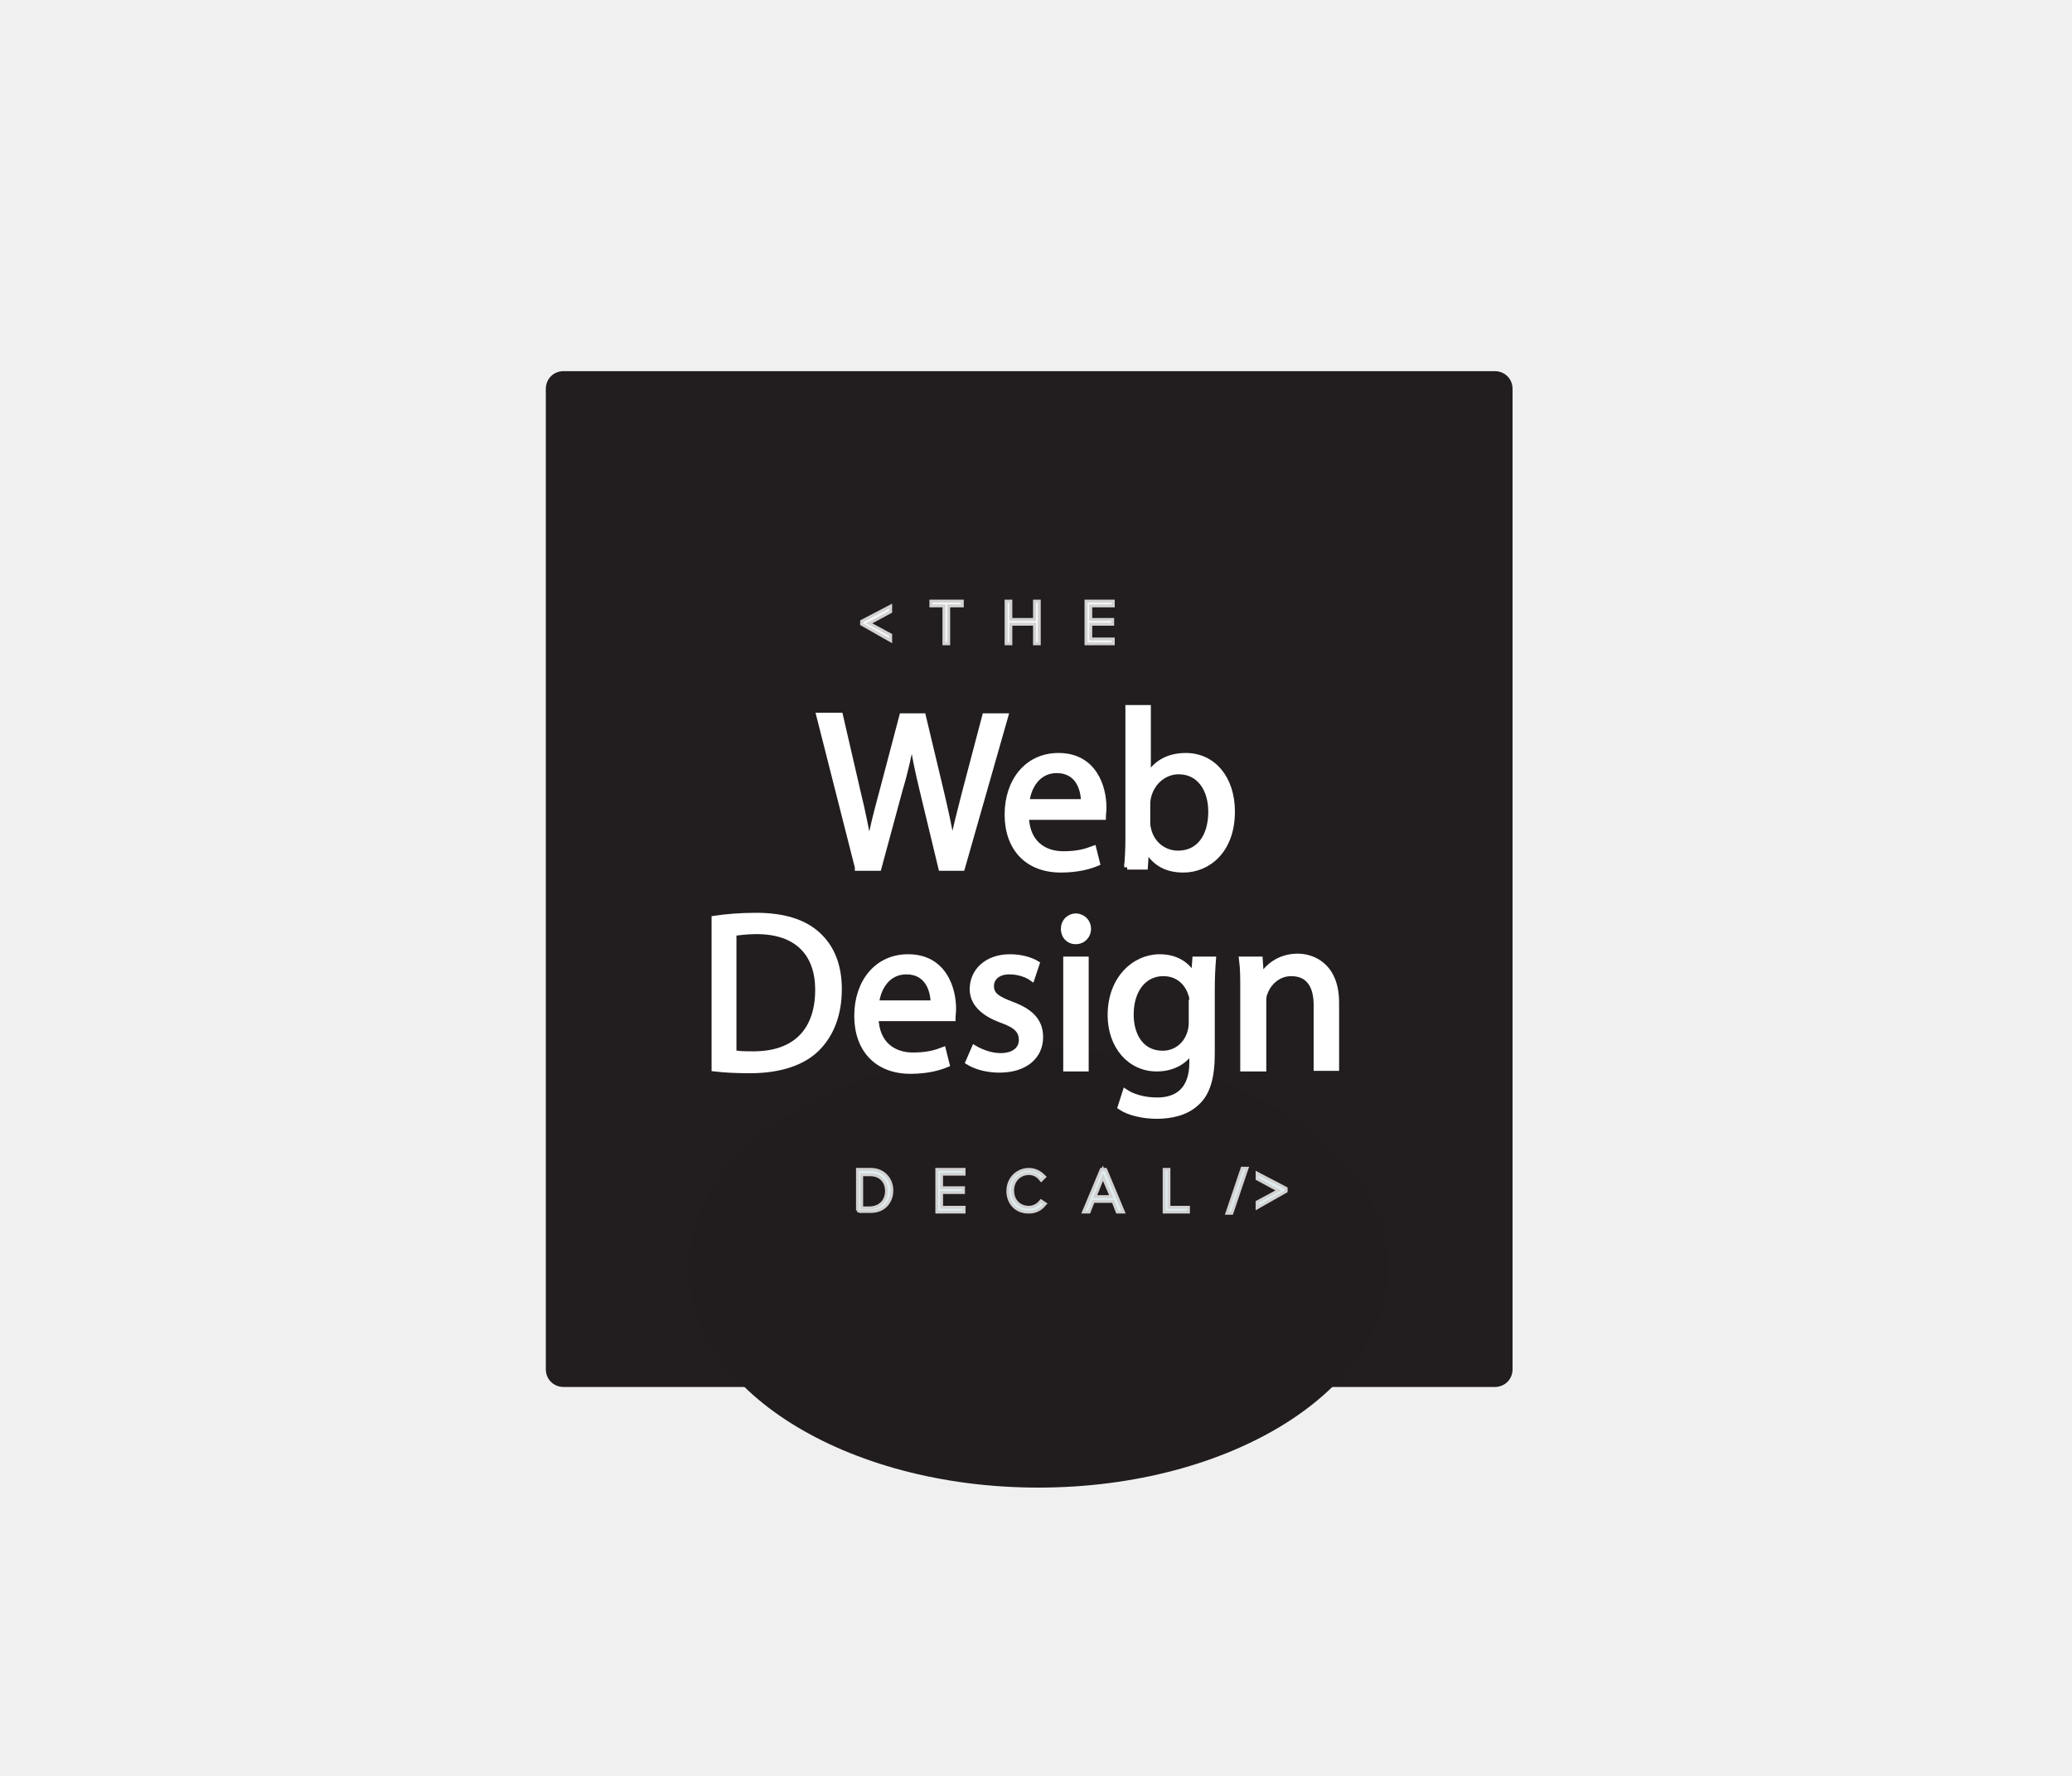
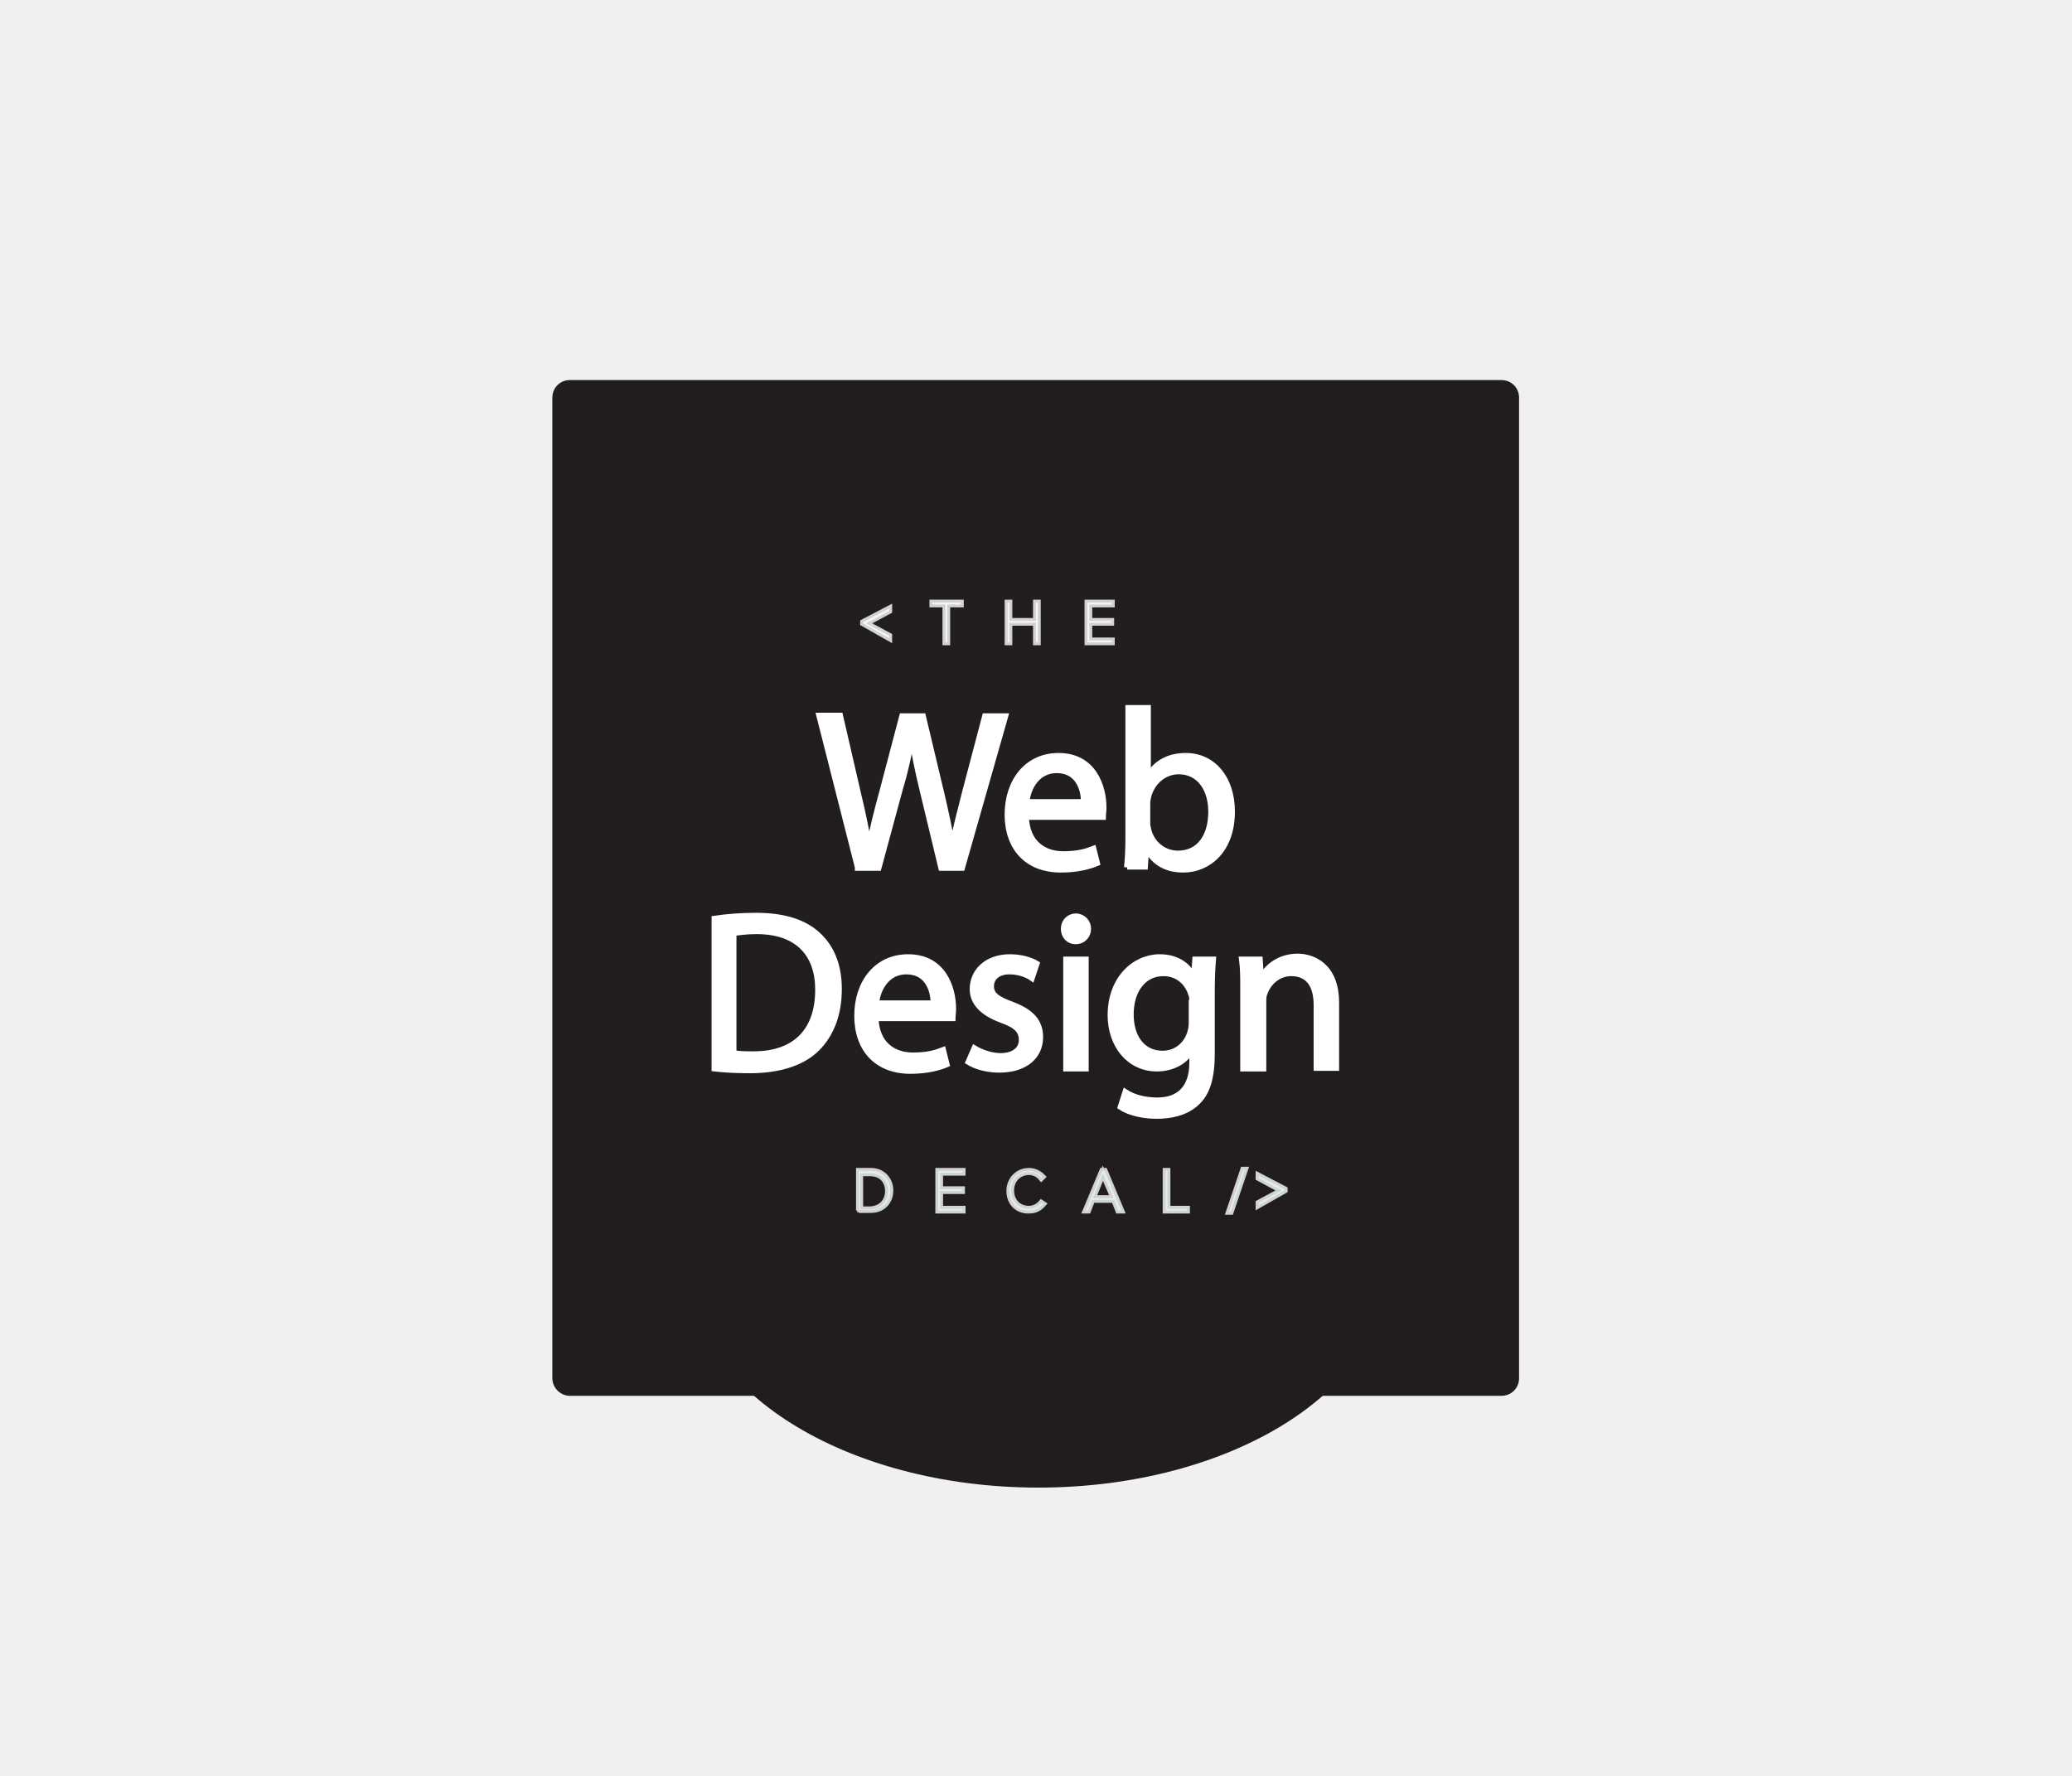
<svg xmlns="http://www.w3.org/2000/svg" version="1.1" id="Layer_1" x="0px" y="0px" viewBox="0 0 350 300" enable-background="new 0 0 350 300" xml:space="preserve">
  <g id="Layer_1_1_">
    <rect fill="none" width="350" height="300" />
-     <path fill="#221E1F" d="M92.2,231.3V65.7c0-1.7,1.3-3,3-3h157.3c1.7,0,3,1.3,3,3v165.6c0,1.7-1.3,3-3,3H95.2   C93.5,234.3,92.2,233,92.2,231.3z" />
+     <path fill="#221E1F" d="M93.3,232.8V67.2c0-1.7,1.3-3,3-3h157.3c1.7,0,3,1.3,3,3v165.6c0,1.7-1.3,3-3,3H96.3   C94.7,235.8,93.3,234.5,93.3,232.8z" />
    <ellipse fill="#211D1E" cx="175.4" cy="214.3" rx="59" ry="37" />
    <g opacity="0.8" enable-background="new    ">
      <path fill="#FFFFFF" d="M145.8,105.3v-0.2l4.4-2.3v0.4l-3.9,2.1l3.9,2.1v0.4L145.8,105.3z" />
      <path fill="#FFFFFF" d="M159.7,108.5v-6.4h-2.2v-0.3h4.8v0.3H160v6.4H159.7z" />
      <path fill="#FFFFFF" d="M175,108.5v-3.3h-4.5v3.3h-0.3v-6.7h0.3v3.1h4.5v-3.1h0.3v6.7H175z" />
      <path fill="#FFFFFF" d="M183.7,108.5v-6.7h4.1v0.3H184v2.8h3.7v0.3H184v3h3.8v0.3H183.7z" />
    </g>
    <g opacity="0.8" enable-background="new    ">
      <path fill="none" stroke="#FFFFFF" stroke-miterlimit="10" d="M145.8,105.3v-0.2l4.4-2.3v0.4l-3.9,2.1l3.9,2.1v0.4L145.8,105.3z" />
      <path fill="none" stroke="#FFFFFF" stroke-miterlimit="10" d="M159.7,108.5v-6.4h-2.2v-0.3h4.8v0.3H160v6.4H159.7z" />
      <path fill="none" stroke="#FFFFFF" stroke-miterlimit="10" d="M175,108.5v-3.3h-4.5v3.3h-0.3v-6.7h0.3v3.1h4.5v-3.1h0.3v6.7H175z" />
      <path fill="none" stroke="#FFFFFF" stroke-miterlimit="10" d="M183.7,108.5v-6.7h4.1v0.3H184v2.8h3.7v0.3H184v3h3.8v0.3H183.7z" />
    </g>
    <g opacity="0" enable-background="new    ">
      <path fill="#1F1C1D" d="M195.3,107.6v-0.4l3.9-2.1l-3.9-2.1v-0.4l4.4,2.3v0.2L195.3,107.6z" />
    </g>
    <g opacity="0" enable-background="new    ">
      <path fill="none" stroke="#FFFFFF" stroke-miterlimit="10" d="M195.3,107.6v-0.4l3.9-2.1l-3.9-2.1v-0.4l4.4,2.3v0.2L195.3,107.6z" />
    </g>
    <g enable-background="new    ">
	</g>
    <g enable-background="new    ">
	</g>
    <g enable-background="new    ">
      <path fill="#FFFFFF" d="M144.9,146.5l-6.5-25.6h3.5l3,13c0.8,3.2,1.4,6.4,1.9,8.9h0.1c0.4-2.5,1.2-5.6,2.1-8.9l3.4-12.9h3.5    l3.1,13c0.7,3,1.4,6.1,1.8,8.8h0.1c0.5-2.8,1.3-5.7,2.1-8.9l3.4-12.9h3.4l-7.3,25.6h-3.5l-3.2-13.3c-0.8-3.3-1.3-5.8-1.7-8.4h-0.1    c-0.5,2.5-1,5.1-2,8.4l-3.6,13.3H144.9z" />
      <path fill="#FFFFFF" d="M173.3,137.9c0.1,4.5,3,6.4,6.3,6.4c2.4,0,3.8-0.4,5.1-0.9l0.6,2.4c-1.2,0.5-3.2,1.1-6.1,1.1    c-5.7,0-9-3.7-9-9.3s3.3-9.9,8.6-9.9c6,0,7.6,5.3,7.6,8.7c0,0.7-0.1,1.2-0.1,1.6H173.3z M183.1,135.5c0-2.1-0.9-5.4-4.6-5.4    c-3.4,0-4.9,3.1-5.1,5.4H183.1z" />
      <path fill="#FFFFFF" d="M190.4,146.5c0.1-1.3,0.2-3.1,0.2-4.7v-22.2h3.3v11.5h0.1c1.2-2.1,3.3-3.4,6.3-3.4c4.6,0,7.8,3.8,7.8,9.4    c0,6.6-4.1,9.8-8.2,9.8c-2.7,0-4.8-1-6.2-3.5h-0.1l-0.2,3H190.4z M193.8,139.1c0,0.4,0.1,0.8,0.2,1.2c0.6,2.3,2.6,3.9,5,3.9    c3.5,0,5.6-2.8,5.6-7.1c0-3.7-1.9-6.8-5.5-6.8c-2.3,0-4.4,1.6-5.1,4.1c-0.1,0.4-0.2,0.8-0.2,1.4V139.1z" />
    </g>
    <g enable-background="new    ">
      <path fill="none" stroke="#FFFFFF" stroke-miterlimit="10" d="M144.9,146.5l-6.5-25.6h3.5l3,13c0.8,3.2,1.4,6.4,1.9,8.9h0.1    c0.4-2.5,1.2-5.6,2.1-8.9l3.4-12.9h3.5l3.1,13c0.7,3,1.4,6.1,1.8,8.8h0.1c0.5-2.8,1.3-5.7,2.1-8.9l3.4-12.9h3.4l-7.3,25.6h-3.5    l-3.2-13.3c-0.8-3.3-1.3-5.8-1.7-8.4h-0.1c-0.5,2.5-1,5.1-2,8.4l-3.6,13.3H144.9z" />
      <path fill="none" stroke="#FFFFFF" stroke-miterlimit="10" d="M173.3,137.9c0.1,4.5,3,6.4,6.3,6.4c2.4,0,3.8-0.4,5.1-0.9l0.6,2.4    c-1.2,0.5-3.2,1.1-6.1,1.1c-5.7,0-9-3.7-9-9.3s3.3-9.9,8.6-9.9c6,0,7.6,5.3,7.6,8.7c0,0.7-0.1,1.2-0.1,1.6H173.3z M183.1,135.5    c0-2.1-0.9-5.4-4.6-5.4c-3.4,0-4.9,3.1-5.1,5.4H183.1z" />
      <path fill="none" stroke="#FFFFFF" stroke-miterlimit="10" d="M190.4,146.5c0.1-1.3,0.2-3.1,0.2-4.7v-22.2h3.3v11.5h0.1    c1.2-2.1,3.3-3.4,6.3-3.4c4.6,0,7.8,3.8,7.8,9.4c0,6.6-4.1,9.8-8.2,9.8c-2.7,0-4.8-1-6.2-3.5h-0.1l-0.2,3H190.4z M193.8,139.1    c0,0.4,0.1,0.8,0.2,1.2c0.6,2.3,2.6,3.9,5,3.9c3.5,0,5.6-2.8,5.6-7.1c0-3.7-1.9-6.8-5.5-6.8c-2.3,0-4.4,1.6-5.1,4.1    c-0.1,0.4-0.2,0.8-0.2,1.4V139.1z" />
    </g>
    <g enable-background="new    ">
      <path fill="#FFFFFF" d="M120.7,155.2c2-0.3,4.4-0.5,7-0.5c4.7,0,8.1,1.1,10.4,3.2c2.3,2.1,3.6,5.1,3.6,9.2c0,4.2-1.3,7.6-3.7,10    c-2.4,2.4-6.3,3.7-11.3,3.7c-2.4,0-4.3-0.1-6-0.3V155.2z M124,177.9c0.8,0.2,2.1,0.2,3.3,0.2c7.1,0,10.9-4,10.9-10.9    c0-6-3.4-9.9-10.4-9.9c-1.7,0-3,0.2-3.9,0.3V177.9z" />
      <path fill="#FFFFFF" d="M147.9,171.9c0.1,4.5,3,6.4,6.3,6.4c2.4,0,3.8-0.4,5.1-0.9l0.6,2.4c-1.2,0.5-3.2,1.1-6.1,1.1    c-5.7,0-9-3.7-9-9.3s3.3-9.9,8.6-9.9c6,0,7.6,5.3,7.6,8.7c0,0.7-0.1,1.2-0.1,1.6H147.9z M157.7,169.5c0-2.1-0.9-5.4-4.6-5.4    c-3.4,0-4.9,3.1-5.1,5.4H157.7z" />
      <path fill="#FFFFFF" d="M164.6,177.1c1,0.6,2.7,1.3,4.4,1.3c2.4,0,3.6-1.2,3.6-2.7c0-1.6-0.9-2.5-3.4-3.4c-3.3-1.2-4.9-3-4.9-5.2    c0-3,2.4-5.4,6.3-5.4c1.9,0,3.5,0.5,4.5,1.1l-0.8,2.4c-0.7-0.5-2.1-1.1-3.8-1.1c-2,0-3.1,1.1-3.1,2.5c0,1.5,1.1,2.2,3.5,3.1    c3.2,1.2,4.8,2.8,4.8,5.5c0,3.2-2.5,5.5-6.9,5.5c-2,0-3.9-0.5-5.2-1.3L164.6,177.1z" />
      <path fill="#FFFFFF" d="M183.8,156.9c0,1.1-0.8,2.1-2.1,2.1c-1.2,0-2-0.9-2-2.1c0-1.2,0.9-2.1,2.1-2.1    C183,154.9,183.8,155.8,183.8,156.9z M180.1,180.5v-18.4h3.3v18.4H180.1z" />
      <path fill="#FFFFFF" d="M204.9,162.1c-0.1,1.3-0.2,2.8-0.2,5.1v10.7c0,4.2-0.8,6.8-2.6,8.4c-1.8,1.7-4.4,2.2-6.7,2.2    c-2.2,0-4.6-0.5-6.1-1.5l0.8-2.5c1.2,0.8,3.1,1.4,5.4,1.4c3.4,0,5.9-1.8,5.9-6.4v-2.1h-0.1c-1,1.7-3,3.1-5.9,3.1    c-4.6,0-7.8-3.9-7.8-9c0-6.2,4.1-9.8,8.3-9.8c3.2,0,4.9,1.7,5.7,3.2h0.1l0.2-2.8H204.9z M201.4,169.4c0-0.6,0-1.1-0.2-1.5    c-0.6-1.9-2.2-3.5-4.7-3.5c-3.2,0-5.5,2.7-5.5,7c0,3.6,1.8,6.6,5.4,6.6c2.1,0,3.9-1.3,4.6-3.4c0.2-0.6,0.3-1.2,0.3-1.8V169.4z" />
      <path fill="#FFFFFF" d="M210,167.1c0-1.9,0-3.5-0.2-5h3l0.2,3h0.1c0.9-1.7,3-3.5,6.1-3.5c2.5,0,6.5,1.5,6.5,7.8v11h-3.3v-10.6    c0-3-1.1-5.4-4.3-5.4c-2.2,0-3.9,1.6-4.5,3.4c-0.2,0.4-0.2,1-0.2,1.6v11.1H210V167.1z" />
    </g>
    <g enable-background="new    ">
      <path fill="none" stroke="#FFFFFF" stroke-miterlimit="10" d="M120.7,155.2c2-0.3,4.4-0.5,7-0.5c4.7,0,8.1,1.1,10.4,3.2    c2.3,2.1,3.6,5.1,3.6,9.2c0,4.2-1.3,7.6-3.7,10c-2.4,2.4-6.3,3.7-11.3,3.7c-2.4,0-4.3-0.1-6-0.3V155.2z M124,177.9    c0.8,0.2,2.1,0.2,3.3,0.2c7.1,0,10.9-4,10.9-10.9c0-6-3.4-9.9-10.4-9.9c-1.7,0-3,0.2-3.9,0.3V177.9z" />
      <path fill="none" stroke="#FFFFFF" stroke-miterlimit="10" d="M147.9,171.9c0.1,4.5,3,6.4,6.3,6.4c2.4,0,3.8-0.4,5.1-0.9l0.6,2.4    c-1.2,0.5-3.2,1.1-6.1,1.1c-5.7,0-9-3.7-9-9.3s3.3-9.9,8.6-9.9c6,0,7.6,5.3,7.6,8.7c0,0.7-0.1,1.2-0.1,1.6H147.9z M157.7,169.5    c0-2.1-0.9-5.4-4.6-5.4c-3.4,0-4.9,3.1-5.1,5.4H157.7z" />
      <path fill="none" stroke="#FFFFFF" stroke-miterlimit="10" d="M164.6,177.1c1,0.6,2.7,1.3,4.4,1.3c2.4,0,3.6-1.2,3.6-2.7    c0-1.6-0.9-2.5-3.4-3.4c-3.3-1.2-4.9-3-4.9-5.2c0-3,2.4-5.4,6.3-5.4c1.9,0,3.5,0.5,4.5,1.1l-0.8,2.4c-0.7-0.5-2.1-1.1-3.8-1.1    c-2,0-3.1,1.1-3.1,2.5c0,1.5,1.1,2.2,3.5,3.1c3.2,1.2,4.8,2.8,4.8,5.5c0,3.2-2.5,5.5-6.9,5.5c-2,0-3.9-0.5-5.2-1.3L164.6,177.1z" />
      <path fill="none" stroke="#FFFFFF" stroke-miterlimit="10" d="M183.8,156.9c0,1.1-0.8,2.1-2.1,2.1c-1.2,0-2-0.9-2-2.1    c0-1.2,0.9-2.1,2.1-2.1C183,154.9,183.8,155.8,183.8,156.9z M180.1,180.5v-18.4h3.3v18.4H180.1z" />
      <path fill="none" stroke="#FFFFFF" stroke-miterlimit="10" d="M204.9,162.1c-0.1,1.3-0.2,2.8-0.2,5.1v10.7c0,4.2-0.8,6.8-2.6,8.4    c-1.8,1.7-4.4,2.2-6.7,2.2c-2.2,0-4.6-0.5-6.1-1.5l0.8-2.5c1.2,0.8,3.1,1.4,5.4,1.4c3.4,0,5.9-1.8,5.9-6.4v-2.1h-0.1    c-1,1.7-3,3.1-5.9,3.1c-4.6,0-7.8-3.9-7.8-9c0-6.2,4.1-9.8,8.3-9.8c3.2,0,4.9,1.7,5.7,3.2h0.1l0.2-2.8H204.9z M201.4,169.4    c0-0.6,0-1.1-0.2-1.5c-0.6-1.9-2.2-3.5-4.7-3.5c-3.2,0-5.5,2.7-5.5,7c0,3.6,1.8,6.6,5.4,6.6c2.1,0,3.9-1.3,4.6-3.4    c0.2-0.6,0.3-1.2,0.3-1.8V169.4z" />
      <path fill="none" stroke="#FFFFFF" stroke-miterlimit="10" d="M210,167.1c0-1.9,0-3.5-0.2-5h3l0.2,3h0.1c0.9-1.7,3-3.5,6.1-3.5    c2.5,0,6.5,1.5,6.5,7.8v11h-3.3v-10.6c0-3-1.1-5.4-4.3-5.4c-2.2,0-3.9,1.6-4.5,3.4c-0.2,0.4-0.2,1-0.2,1.6v11.1H210V167.1z" />
    </g>
    <g opacity="0" enable-background="new    ">
      <path fill="#70CDDD" d="M133,201.3v-0.2l4.4-2.3v0.4l-3.9,2.1l3.9,2.1v0.4L133,201.3z" />
    </g>
    <g opacity="0" enable-background="new    ">
      <path fill="none" stroke="#FFFFFF" stroke-miterlimit="10" d="M133,201.3v-0.2l4.4-2.3v0.4l-3.9,2.1l3.9,2.1v0.4L133,201.3z" />
    </g>
    <g opacity="0.8" enable-background="new    ">
      <path fill="#70CDDD" d="M145.1,204.5v-6.7h2c2.1,0,3.3,1.6,3.3,3.3c0,1.8-1.2,3.3-3.3,3.3H145.1z M150,201.2c0-1.7-1.1-3-3-3h-1.7    v6.1h1.7C148.9,204.2,150,202.9,150,201.2z" />
      <path fill="#70CDDD" d="M158.5,204.5v-6.7h4.1v0.3h-3.8v2.8h3.7v0.3h-3.7v3h3.8v0.3H158.5z" />
      <path fill="#70CDDD" d="M170.5,201.2c0-2,1.5-3.4,3.3-3.4c0.9,0,1.7,0.4,2.3,1l-0.2,0.2c-0.5-0.6-1.2-1-2.1-1c-1.7,0-3,1.3-3,3.1    c0,1.9,1.3,3.1,3,3.1c0.8,0,1.6-0.4,2.1-1l0.3,0.2c-0.6,0.7-1.4,1.1-2.3,1.1C171.9,204.6,170.5,203.2,170.5,201.2z" />
      <path fill="#70CDDD" d="M188.9,204.5l-0.7-1.8h-3.7l-0.7,1.8h-0.4l2.8-6.7h0.4l2.8,6.7H188.9z M186.3,198.2l-1.7,4.2h3.5    L186.3,198.2z" />
      <path fill="#70CDDD" d="M196.9,204.5v-6.7h0.3v6.4h3.3v0.3H196.9z" />
      <path fill="#70CDDD" d="M207.6,204.7l2.4-7.1h0.3l-2.4,7.1H207.6z" />
      <path fill="#70CDDD" d="M212.6,203.6v-0.4l3.9-2.1l-3.9-2.1v-0.4l4.4,2.3v0.2L212.6,203.6z" />
    </g>
    <g opacity="0.8" enable-background="new    ">
      <path fill="none" stroke="#FFFFFF" stroke-miterlimit="10" d="M145.1,204.5v-6.7h2c2.1,0,3.3,1.6,3.3,3.3c0,1.8-1.2,3.3-3.3,3.3    H145.1z M150,201.2c0-1.7-1.1-3-3-3h-1.7v6.1h1.7C148.9,204.2,150,202.9,150,201.2z" />
      <path fill="none" stroke="#FFFFFF" stroke-miterlimit="10" d="M158.5,204.5v-6.7h4.1v0.3h-3.8v2.8h3.7v0.3h-3.7v3h3.8v0.3H158.5z" />
      <path fill="none" stroke="#FFFFFF" stroke-miterlimit="10" d="M170.5,201.2c0-2,1.5-3.4,3.3-3.4c0.9,0,1.7,0.4,2.3,1l-0.2,0.2    c-0.5-0.6-1.2-1-2.1-1c-1.7,0-3,1.3-3,3.1c0,1.9,1.3,3.1,3,3.1c0.8,0,1.6-0.4,2.1-1l0.3,0.2c-0.6,0.7-1.4,1.1-2.3,1.1    C171.9,204.6,170.5,203.2,170.5,201.2z" />
      <path fill="none" stroke="#FFFFFF" stroke-miterlimit="10" d="M188.9,204.5l-0.7-1.8h-3.7l-0.7,1.8h-0.4l2.8-6.7h0.4l2.8,6.7    H188.9z M186.3,198.2l-1.7,4.2h3.5L186.3,198.2z" />
      <path fill="none" stroke="#FFFFFF" stroke-miterlimit="10" d="M196.9,204.5v-6.7h0.3v6.4h3.3v0.3H196.9z" />
      <path fill="none" stroke="#FFFFFF" stroke-miterlimit="10" d="M207.6,204.7l2.4-7.1h0.3l-2.4,7.1H207.6z" />
      <path fill="none" stroke="#FFFFFF" stroke-miterlimit="10" d="M212.6,203.6v-0.4l3.9-2.1l-3.9-2.1v-0.4l4.4,2.3v0.2L212.6,203.6z" />
    </g>
  </g>
  <g id="Layer_2">
</g>
</svg>
